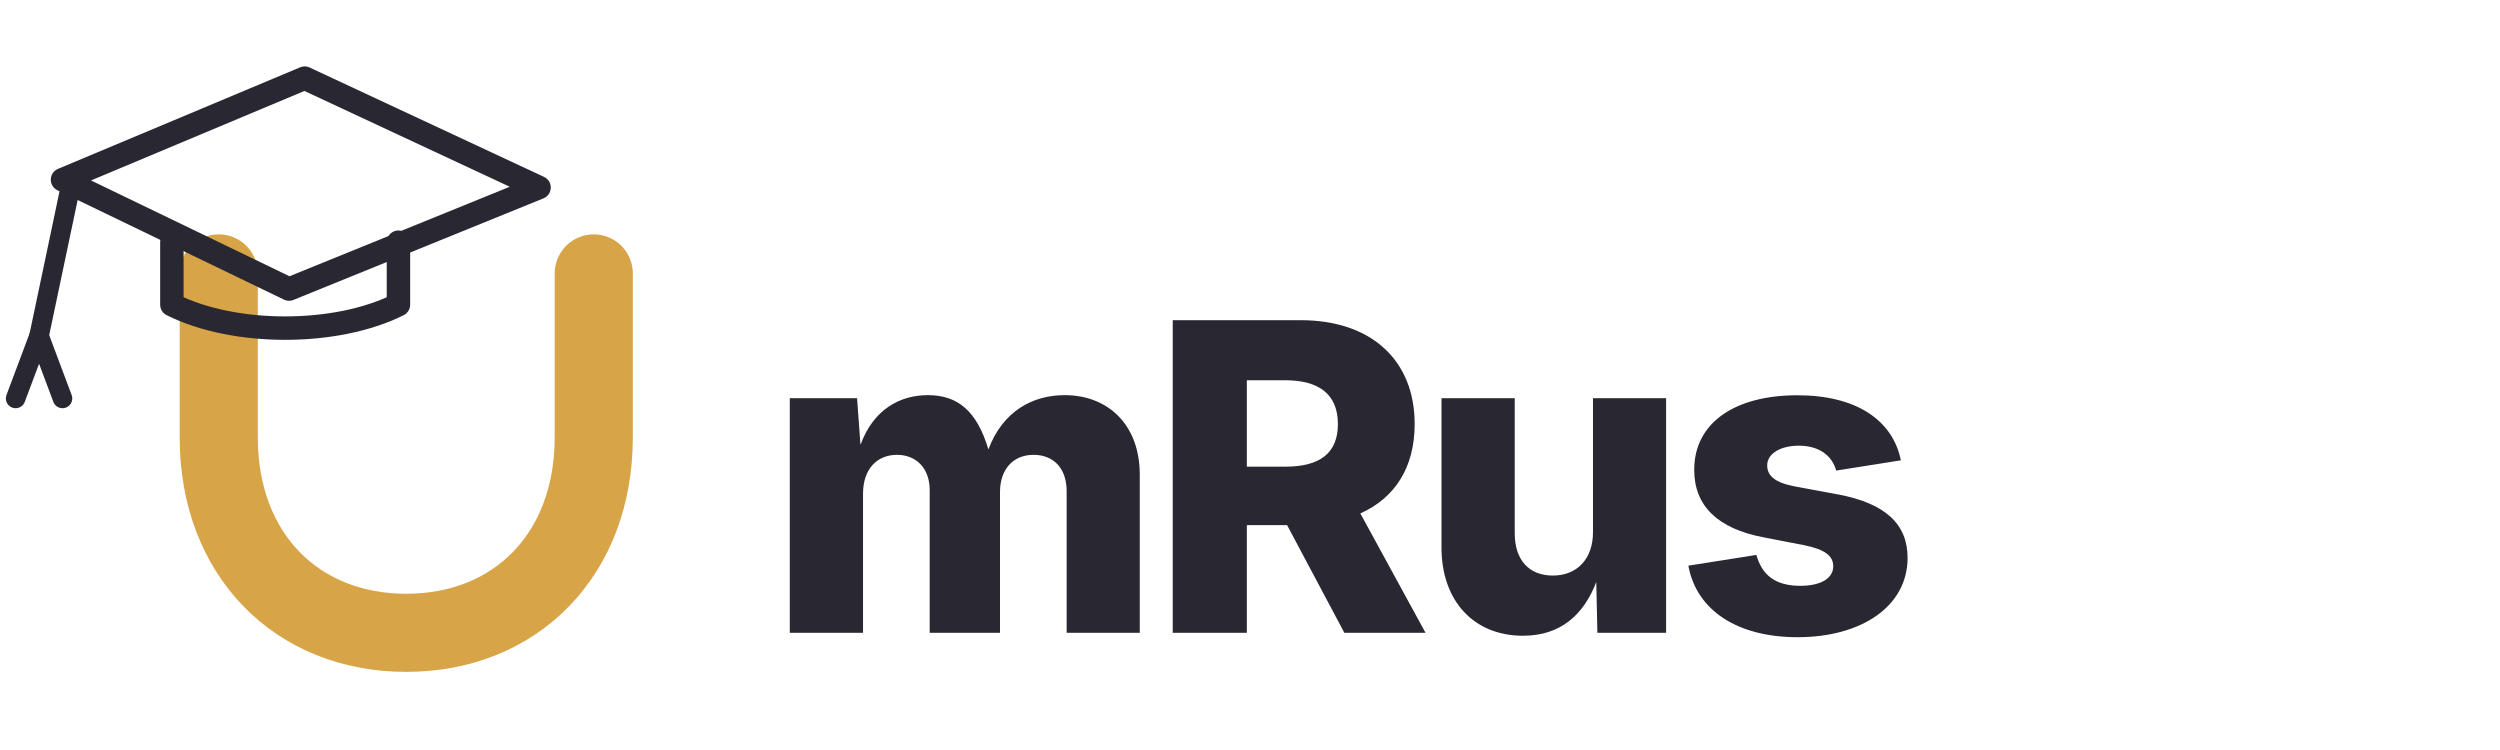
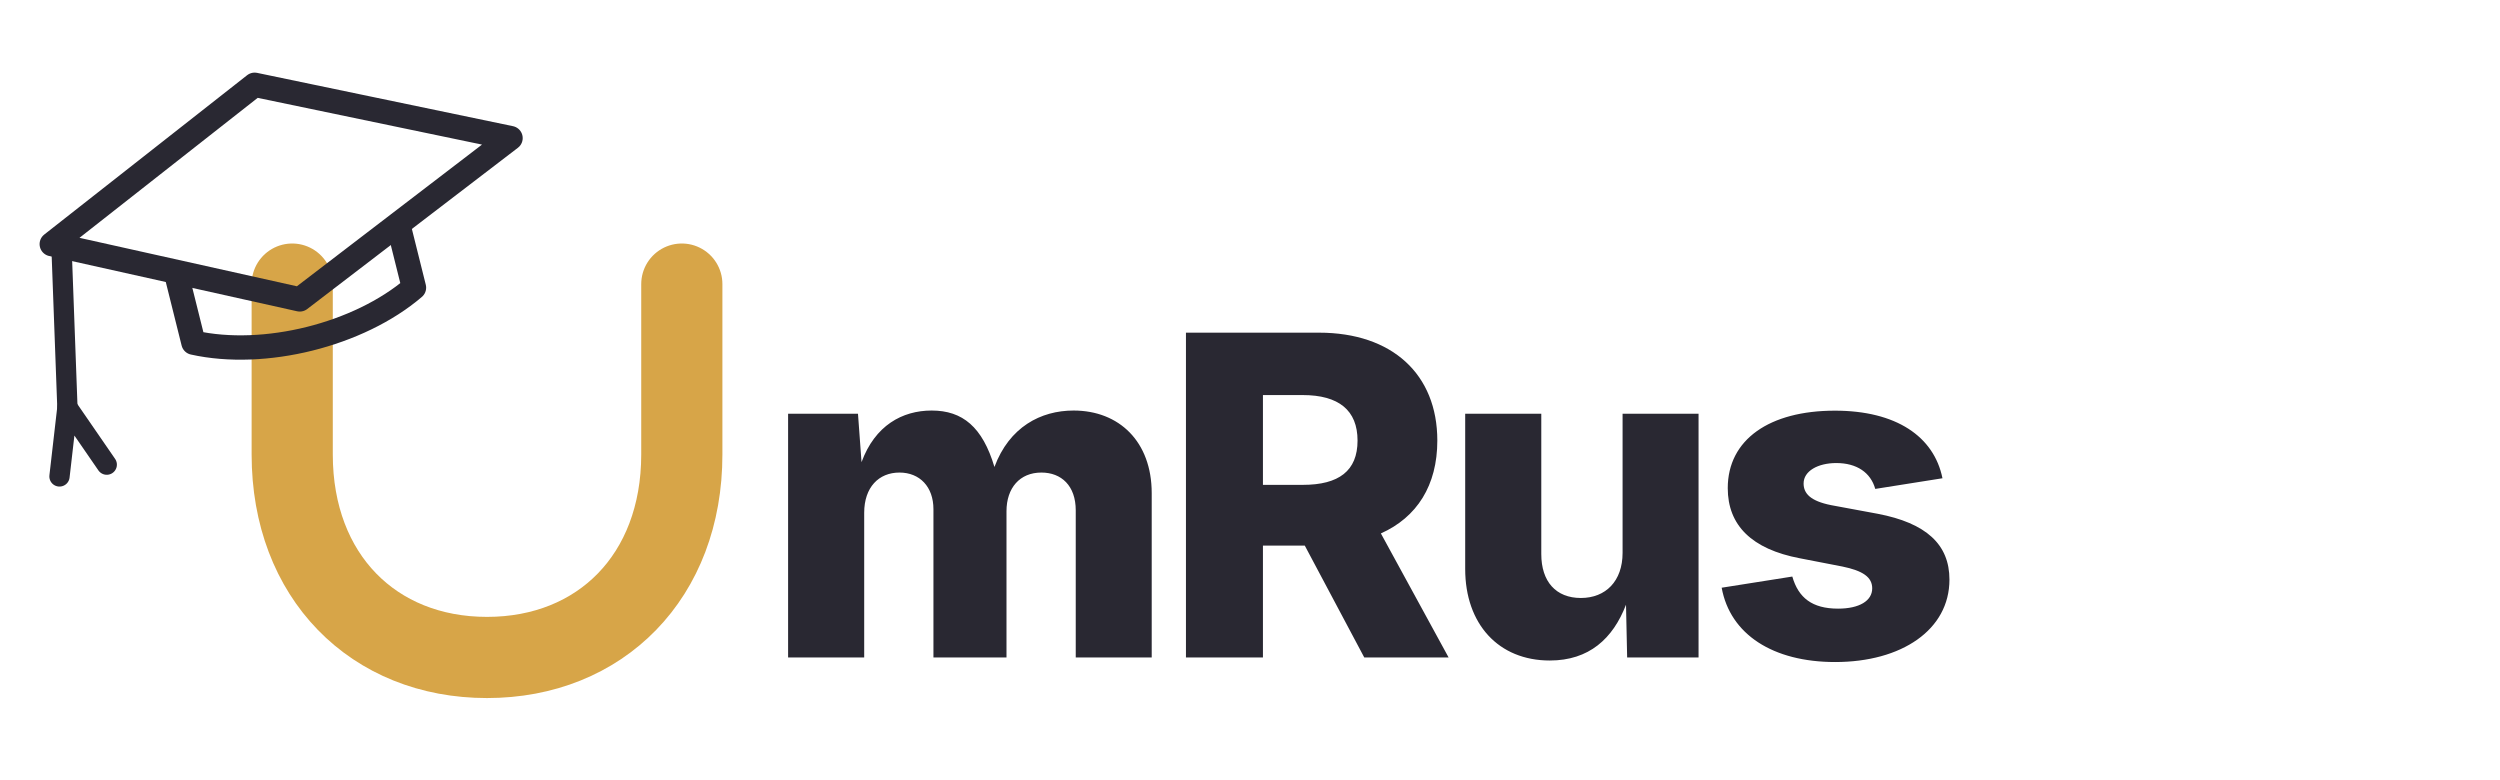
- <svg xmlns="http://www.w3.org/2000/svg" viewBox="0 0 320 96" role="img" aria-labelledby="title">
+ <svg xmlns="http://www.w3.org/2000/svg" viewBox="-8 0 308 96" role="img" aria-labelledby="title">
  <g fill="none" stroke="#D7A548" stroke-linecap="round" stroke-linejoin="round">
    <path d="M28 35v21c0 15 10 25 24 25s24-10 24-25V35" stroke-width="10" />
  </g>
-   <g fill="none" stroke="#292832" stroke-linecap="round" stroke-linejoin="round">
-     <path d="M8 23 39 10l30 14-32 13L8 23Z" stroke-width="3" />
-     <path d="M22 31v8c8 4 21 4 29 0v-8" stroke-width="3" />
-     <path d="M9 24 5 43" stroke-width="2.5" />
-     <path d="m5 43-3 8m3-8 3 8" stroke-width="2.5" />
+   <g transform="rotate(-14 27 25)" fill="none" stroke="#292832" stroke-linecap="round" stroke-linejoin="round">
+     <path d="M-2 23 27 10l29 14-30 13L-2 23Z" stroke-width="3" />
+     <path d="M12 31v8c8 4 20 4 28 0v-8" stroke-width="3" />
+     <path d="M-1 24-5 43" stroke-width="2.5" />
+     <path d="m-5 43-3 8m3-8 3 8" stroke-width="2.5" />
  </g>
-   <text x="98" y="81" fill="#292832" font-family="Manrope, Inter, Segoe UI, Arial, sans-serif" font-size="55" font-weight="800" letter-spacing="-2">mRus</text>
+   <text x="86" y="81" fill="#292832" font-family="Manrope, Inter, Segoe UI, Arial, sans-serif" font-size="55" font-weight="800" letter-spacing="-2">mRus</text>
</svg>
